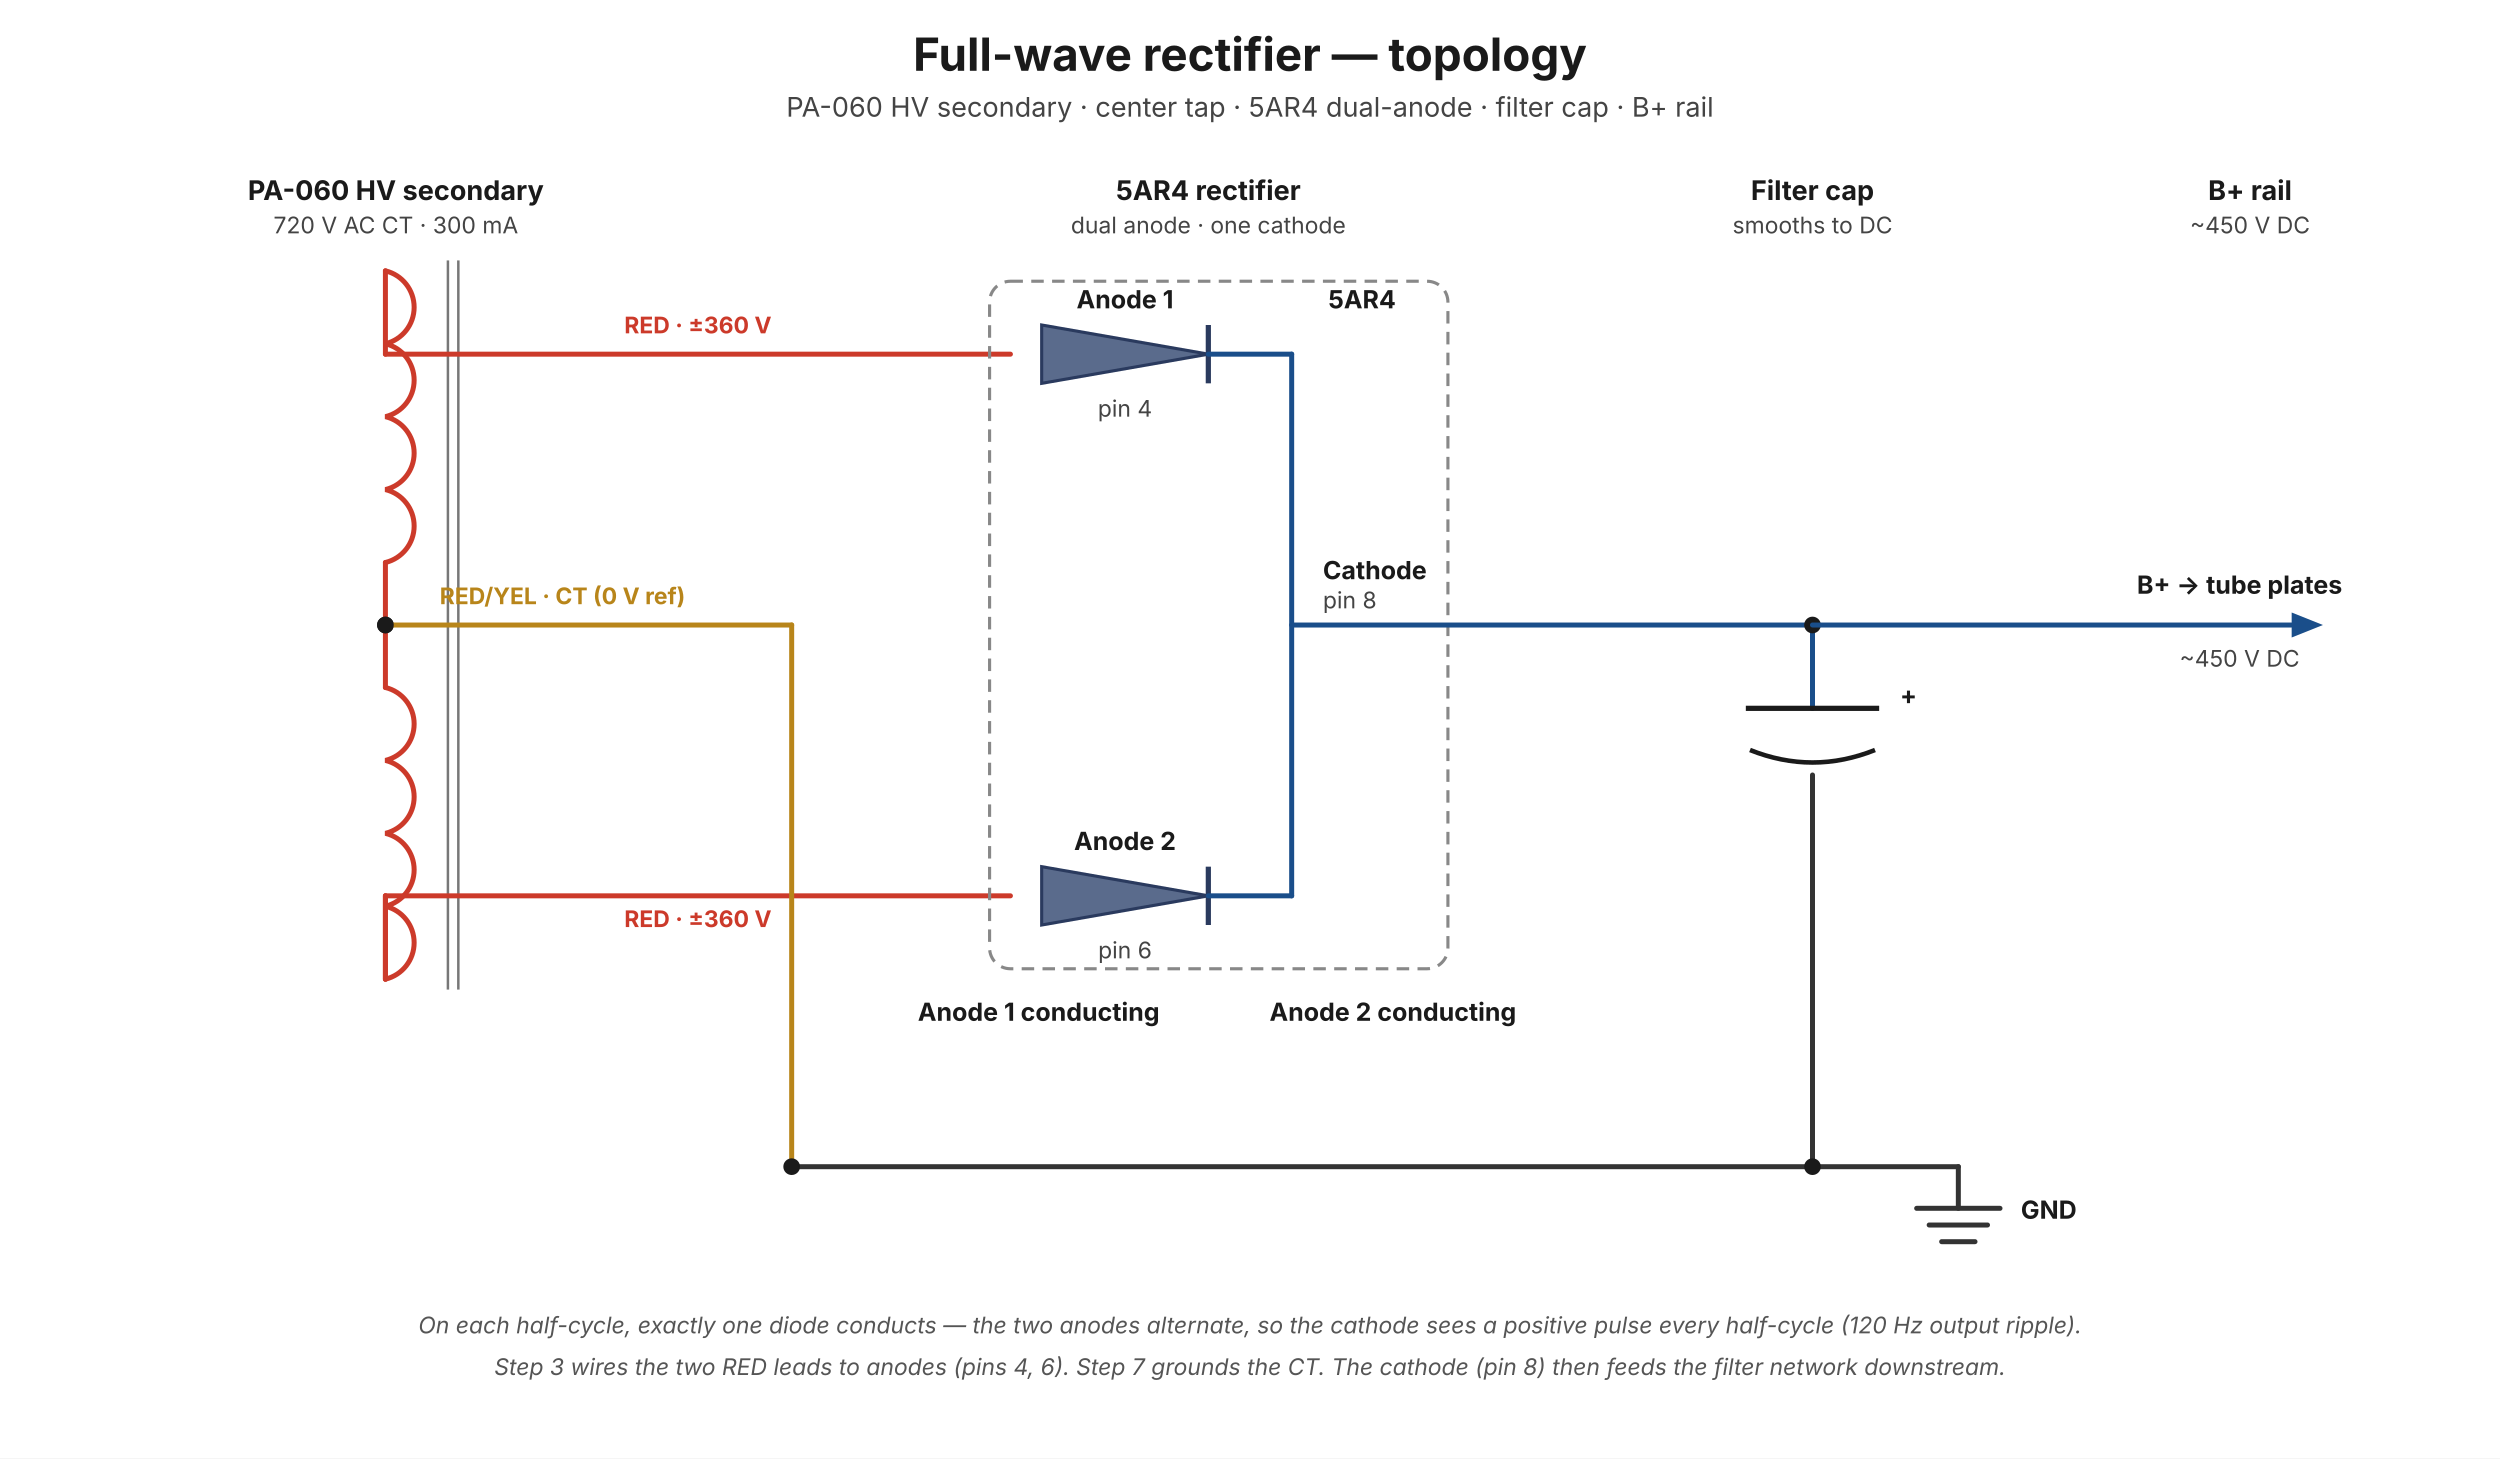
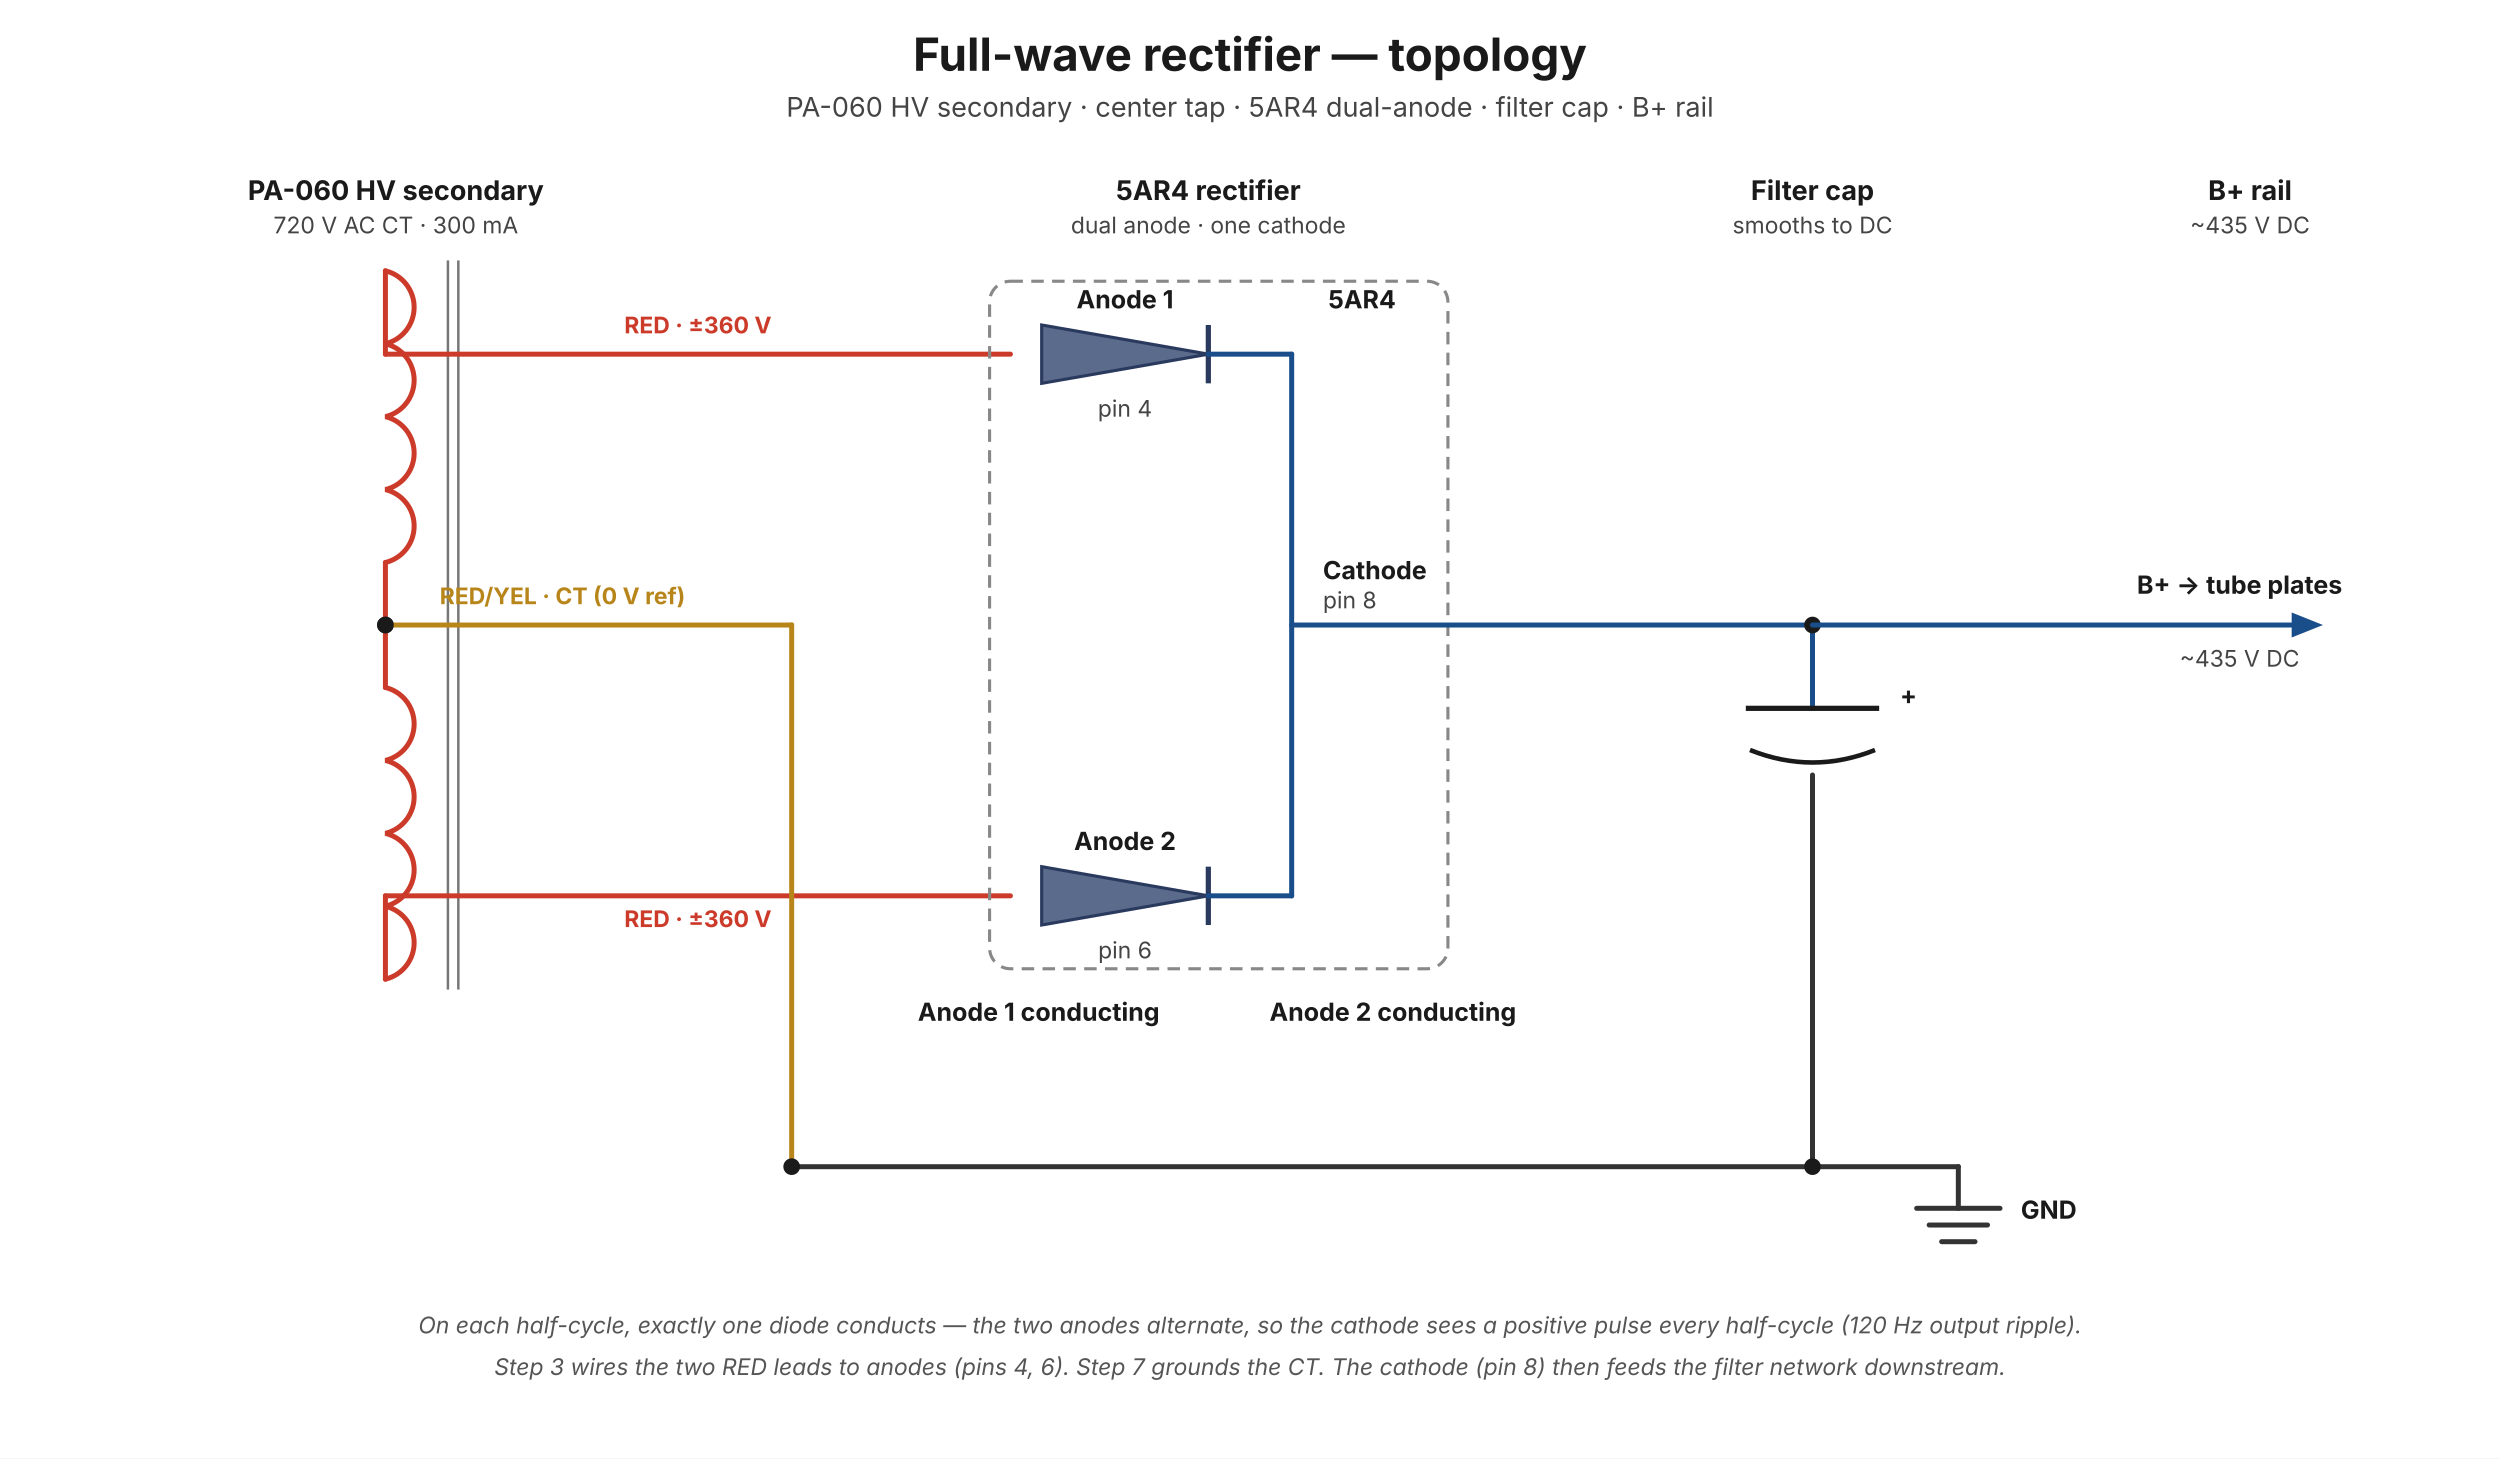
<svg xmlns="http://www.w3.org/2000/svg" viewBox="0 0 1200 700" role="img" aria-labelledby="rect-title rect-desc" font-family="Inter, system-ui, sans-serif">
  <style>
    .lead-group { cursor: help; }
    .lead-group:hover .interactive { stroke-width: 3.2; }
    .lead-group:hover .interactive-fill { filter: brightness(1.08); }
    .lead-group:hover .label-emph { font-weight: 700; }

    .header        { font-size: 22px; font-weight: 700; fill: #1a1a1a; }
    .subhead       { font-size: 13px; fill: #444; }
    .section-label { font-size: 13px; font-weight: 700; fill: #1a1a1a; }
    .part-label    { font-size: 12px; font-weight: 700; fill: #1a1a1a; }
    .wire-label    { font-size: 11px; font-weight: 700; }
    .note          { font-size: 11px; fill: #444; }
    .note-em       { font-size: 11px; fill: #555; font-style: italic; }
    .footer        { font-size: 11px; font-style: italic; fill: #555; }
    .tube-outline  { fill: none; stroke: #888; stroke-width: 1.5; stroke-dasharray: 6 4; }

    .wire-red    { stroke: #cc3a2a; stroke-width: 2.4; fill: none; stroke-linecap: round; }
    .wire-redyel { stroke: #b8851a; stroke-width: 2.4; fill: none; stroke-linecap: round; }
    .wire-out    { stroke: #1a4e8a; stroke-width: 2.4; fill: none; stroke-linecap: round; }
    .wire-gnd    { stroke: #333;    stroke-width: 2.4; fill: none; stroke-linecap: round; }
    .node        { fill: #1a1a1a; }
    .arrow       { fill: #1a4e8a; }
    .iron        { stroke: #777; stroke-width: 1.2; fill: none; }
    .diode-body  { fill: #5a6b8c; stroke: #2a3a5e; stroke-width: 1.5; }
    .diode-bar   { stroke: #2a3a5e; stroke-width: 2.5; }
    .cap-plate   { stroke: #1a1a1a; stroke-width: 2.5; }
    .cap-curve   { stroke: #1a1a1a; stroke-width: 2.2; fill: none; }
  </style>
  <rect width="1200" height="700" fill="#ffffff" />
  <text class="header" x="600" y="34" text-anchor="middle">Full-wave rectifier — topology</text>
  <text class="subhead" x="600" y="56" text-anchor="middle">PA-060 HV secondary · center tap · 5AR4 dual-anode · filter cap · B+ rail</text>
  <text class="section-label" x="190" y="96" text-anchor="middle">PA-060 HV secondary</text>
  <text class="note" x="190" y="112" text-anchor="middle">720 V AC CT · 300 mA</text>
  <text class="section-label" x="580" y="96" text-anchor="middle">5AR4 rectifier</text>
  <text class="note" x="580" y="112" text-anchor="middle">dual anode · one cathode</text>
  <text class="section-label" x="870" y="96" text-anchor="middle">Filter cap</text>
  <text class="note" x="870" y="112" text-anchor="middle">smooths to DC</text>
  <text class="section-label" x="1080" y="96" text-anchor="middle">B+ rail</text>
-   <text class="note" x="1080" y="112" text-anchor="middle">~450 V DC</text>
+   <text class="note" x="1080" y="112" text-anchor="middle">~435 V DC</text>
  <g id="transformer">
    <line class="iron" x1="215" y1="125" x2="215" y2="475" />
    <line class="iron" x1="220" y1="125" x2="220" y2="475" />
    <g class="lead-group">
      <path class="wire-red interactive" d="M 185 130                A 18 18 0 0 1 185 165                A 18 18 0 0 1 185 200                A 18 18 0 0 1 185 235                A 18 18 0 0 1 185 270" />
    </g>
    <g class="lead-group">
      <path class="wire-red interactive" d="M 185 330                A 18 18 0 0 1 185 365                A 18 18 0 0 1 185 400                A 18 18 0 0 1 185 435                A 18 18 0 0 1 185 470" />
    </g>
    <g class="lead-group">
      <line class="wire-red" x1="185" y1="270" x2="185" y2="300" />
      <line class="wire-red" x1="185" y1="300" x2="185" y2="330" />
      <circle class="node" cx="185" cy="300" r="4" />
    </g>
    <line class="wire-red" x1="185" y1="130" x2="185" y2="170" />
    <line class="wire-red" x1="185" y1="170" x2="485" y2="170" />
    <text class="wire-label" x="335" y="160" text-anchor="middle" fill="#cc3a2a">RED · ±360 V</text>
-     <line class="wire-red" x1="185" y1="470" x2="185" y2="430" />
  </g>
  <line class="wire-red" x1="185" y1="470" x2="185" y2="430" />
  <line class="wire-red" x1="185" y1="430" x2="485" y2="430" />
  <text class="wire-label" x="335" y="445" text-anchor="middle" fill="#cc3a2a">RED · ±360 V</text>
  <line class="wire-redyel" x1="185" y1="300" x2="380" y2="300" />
  <line class="wire-redyel" x1="380" y1="300" x2="380" y2="560" />
  <circle class="node" cx="185" cy="300" r="4" />
  <text class="wire-label" x="270" y="290" text-anchor="middle" fill="#b8851a">RED/YEL · CT (0 V ref)</text>
  <rect class="tube-outline" x="475" y="135" width="220" height="330" rx="10" />
  <text class="part-label" x="670" y="148" text-anchor="end">5AR4</text>
  <g class="lead-group">
    <polygon class="diode-body interactive-fill" points="500,156 500,184 580,170">
      <animate attributeName="opacity" values="1;0.3;1" keyTimes="0;0.5;1" dur="4s" repeatCount="indefinite" />
    </polygon>
    <line class="diode-bar" x1="580" y1="156" x2="580" y2="184">
      <animate attributeName="opacity" values="1;0.3;1" keyTimes="0;0.5;1" dur="4s" repeatCount="indefinite" />
    </line>
    <line class="wire-out" x1="580" y1="170" x2="620" y2="170" />
    <text class="part-label" x="540" y="148" text-anchor="middle">Anode 1</text>
    <text class="note" x="540" y="200" text-anchor="middle" fill="#444">pin 4</text>
  </g>
  <g class="lead-group">
    <polygon class="diode-body interactive-fill" points="500,416 500,444 580,430">
      <animate attributeName="opacity" values="0.3;1;0.3" keyTimes="0;0.5;1" dur="4s" repeatCount="indefinite" />
    </polygon>
    <line class="diode-bar" x1="580" y1="416" x2="580" y2="444">
      <animate attributeName="opacity" values="0.3;1;0.3" keyTimes="0;0.5;1" dur="4s" repeatCount="indefinite" />
    </line>
    <line class="wire-out" x1="580" y1="430" x2="620" y2="430" />
    <text class="part-label" x="540" y="408" text-anchor="middle">Anode 2</text>
    <text class="note" x="540" y="460" text-anchor="middle" fill="#444">pin 6</text>
  </g>
  <g class="lead-group">
    <line class="wire-out interactive" x1="620" y1="170" x2="620" y2="430" />
    <text class="part-label" x="635" y="278" fill="#1a4e8a">Cathode</text>
    <text class="note" x="635" y="292">pin 8</text>
  </g>
  <line class="wire-out" x1="620" y1="300" x2="870" y2="300" />
  <g class="lead-group">
    <line class="wire-out" x1="870" y1="300" x2="870" y2="340" />
    <line class="cap-plate interactive" x1="838" y1="340" x2="902" y2="340" />
    <path class="cap-curve" d="M 840 360 Q 870 372 900 360" />
    <text class="part-label" x="912" y="338" fill="#1a4e8a">+</text>
    <line class="wire-gnd" x1="870" y1="372" x2="870" y2="560" />
  </g>
  <circle class="node" cx="870" cy="300" r="4" />
  <line class="wire-out" x1="870" y1="300" x2="1100" y2="300" />
  <polygon class="arrow" points="1100,294 1115,300 1100,306" />
  <text class="part-label" x="1075" y="285" text-anchor="middle" fill="#1a4e8a">B+ → tube plates</text>
-   <text class="note" x="1075" y="320" text-anchor="middle">~450 V DC</text>
+   <text class="note" x="1075" y="320" text-anchor="middle">~435 V DC</text>
  <line class="wire-gnd" x1="380" y1="560" x2="870" y2="560" />
  <g class="lead-group">
    <line class="wire-gnd" x1="940" y1="560" x2="940" y2="580" />
    <line class="wire-gnd" x1="920" y1="580" x2="960" y2="580" />
    <line class="wire-gnd" x1="926" y1="588" x2="954" y2="588" />
    <line class="wire-gnd" x1="932" y1="596" x2="948" y2="596" />
    <line class="wire-gnd" x1="870" y1="560" x2="940" y2="560" />
    <text class="part-label" x="970" y="585">GND</text>
  </g>
  <circle class="node" cx="380" cy="560" r="4" />
  <circle class="node" cx="870" cy="560" r="4" />
  <g>
    <text class="part-label" x="500" y="490" text-anchor="middle" fill="#2a3a5e">
      Anode 1 conducting
      <animate attributeName="opacity" values="1;0.3;1" keyTimes="0;0.5;1" dur="4s" repeatCount="indefinite" />
    </text>
    <text class="part-label" x="670" y="490" text-anchor="middle" fill="#2a3a5e">
      Anode 2 conducting
      <animate attributeName="opacity" values="0.3;1;0.3" keyTimes="0;0.5;1" dur="4s" repeatCount="indefinite" />
    </text>
  </g>
  <text class="footer" x="600" y="640" text-anchor="middle">On each half-cycle, exactly one diode conducts — the two anodes alternate, so the cathode sees a positive pulse every half-cycle (120 Hz output ripple).</text>
  <text class="footer" x="600" y="660" text-anchor="middle">Step 3 wires the two RED leads to anodes (pins 4, 6). Step 7 grounds the CT. The cathode (pin 8) then feeds the filter network downstream.</text>
</svg>
